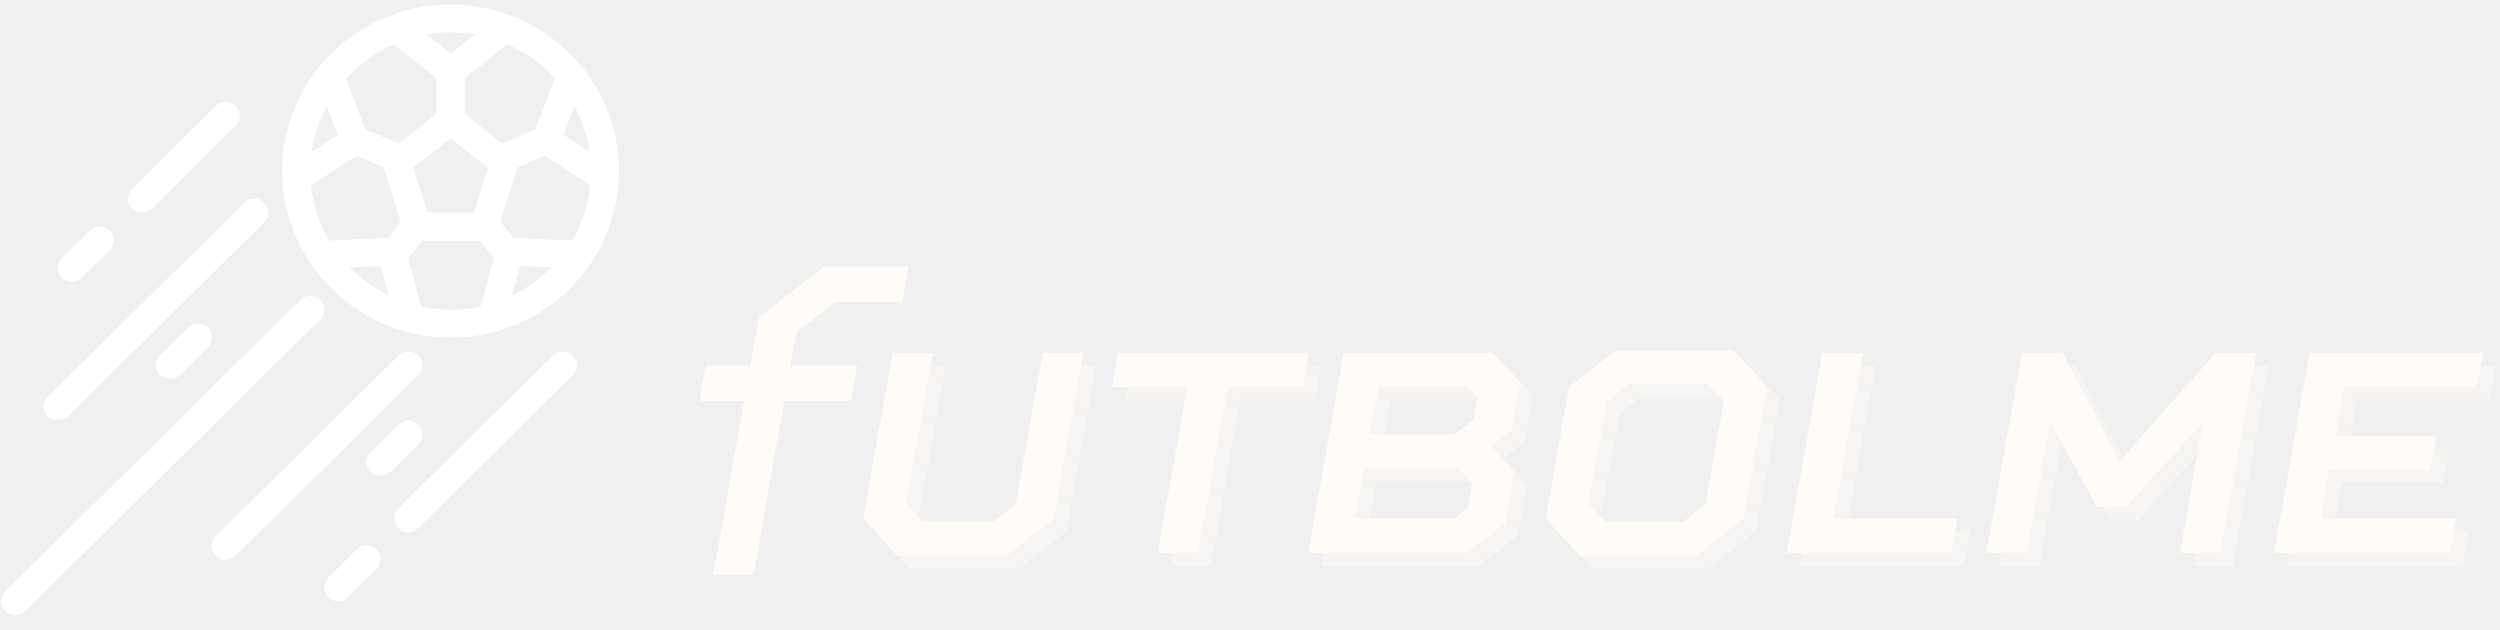
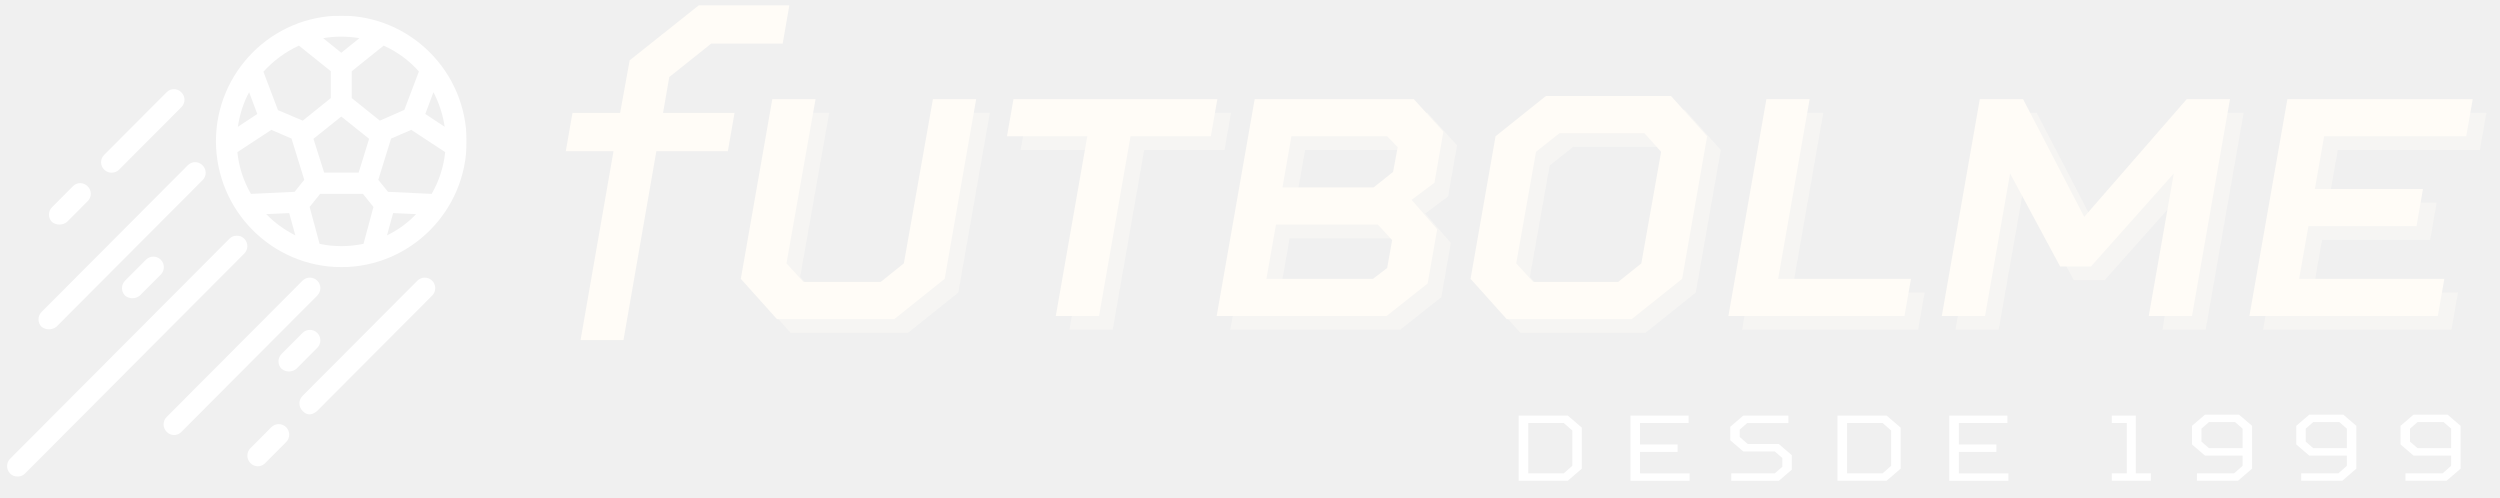
- <svg xmlns="http://www.w3.org/2000/svg" width="131" height="33" viewBox="0 0 131 33" fill="none">
-   <mask id="mask0_1007523_32425" style="mask-type:luminance" maskUnits="userSpaceOnUse" x="14" y="0" width="19" height="18">
-     <path d="M14.669 0.24H32.439V17.706H14.669V0.24Z" fill="white" />
+ <svg xmlns="http://www.w3.org/2000/svg" width="206" height="41" viewBox="0 0 206 41" fill="none">
+   <mask id="mask0_1008314_6573" style="mask-type:luminance" maskUnits="userSpaceOnUse" x="17" y="1" width="22" height="22">
+     <path d="M17.662 1.289H38.452V22.031H17.662V1.289Z" fill="white" />
  </mask>
-   <g mask="url(#mask0_1007523_32425)">
-     <path d="M23.61 17.69C28.484 17.69 32.439 13.78 32.439 8.965C32.439 4.149 28.484 0.24 23.61 0.24C18.738 0.24 14.782 4.149 14.782 8.965C14.799 13.78 18.738 17.673 23.61 17.69ZM18.324 14.011L19.942 13.941L20.374 15.487C19.619 15.113 18.918 14.616 18.324 14.011ZM17.695 7.063L16.328 7.952C16.454 7.117 16.706 6.299 17.119 5.553L17.695 7.063ZM18.684 8.165L20.104 8.769L21.003 11.63L20.32 12.466L17.245 12.607C16.723 11.719 16.4 10.742 16.292 9.711L18.684 8.165ZM23.61 7.241L25.57 8.787L24.833 11.133H22.405L21.651 8.787L23.61 7.241ZM27.117 8.769L28.538 8.165L30.929 9.711C30.821 10.724 30.498 11.719 29.976 12.607L26.901 12.466L26.218 11.63L27.117 8.769ZM30.102 5.553C30.498 6.299 30.767 7.117 30.893 7.952L29.527 7.063L30.102 5.553ZM22.082 16.073L21.381 13.514L22.118 12.607H25.139L25.877 13.514L25.175 16.073C24.132 16.286 23.09 16.286 22.082 16.073ZM26.829 15.487L27.261 13.941L28.879 14.011C28.304 14.616 27.602 15.113 26.829 15.487ZM29.077 4.113L28.052 6.779L26.326 7.526L24.348 5.961V4.095L26.596 2.319C27.549 2.745 28.394 3.349 29.077 4.113ZM24.887 1.803L23.61 2.816L22.334 1.803C23.179 1.661 24.042 1.661 24.887 1.803ZM20.625 2.319L22.873 4.095V5.961L20.895 7.526L19.151 6.797L18.126 4.131C18.845 3.349 19.691 2.745 20.625 2.319Z" fill="white" />
+   <g mask="url(#mask0_1008314_6573)">
+     <path d="M28.122 22.012C33.823 22.012 38.451 17.369 38.451 11.65C38.451 5.931 33.823 1.289 28.122 1.289C22.421 1.289 17.793 5.931 17.793 11.65C17.814 17.369 22.421 21.991 28.122 22.012ZM21.938 17.643L23.83 17.559L24.336 19.395C23.452 18.952 22.632 18.361 21.938 17.643ZM21.201 9.392L19.602 10.447C19.749 9.456 20.044 8.485 20.528 7.598L21.201 9.392ZM22.358 10.7L24.02 11.418L25.072 14.816L24.272 15.808L20.675 15.976C20.064 14.921 19.687 13.761 19.56 12.536L22.358 10.7ZM28.122 9.603L30.415 11.439L29.552 14.225H26.712L25.829 11.439L28.122 9.603ZM32.225 11.418L33.887 10.7L36.684 12.536C36.558 13.739 36.18 14.921 35.569 15.976L31.972 15.808L31.172 14.816L32.225 11.418ZM35.717 7.598C36.18 8.485 36.495 9.456 36.642 10.447L35.043 9.392L35.717 7.598ZM26.334 20.092L25.514 17.052L26.376 15.976H29.91L30.773 17.052L29.952 20.092C28.732 20.345 27.512 20.345 26.334 20.092ZM31.888 19.395L32.393 17.559L34.286 17.643C33.613 18.361 32.792 18.952 31.888 19.395ZM34.518 5.889L33.318 9.055L31.299 9.941L28.985 8.084V5.868L31.614 3.758C32.729 4.264 33.718 4.982 34.518 5.889ZM29.616 3.146L28.122 4.349L26.628 3.146C27.618 2.977 28.627 2.977 29.616 3.146ZM24.63 3.758L27.259 5.868V8.084L24.945 9.941L22.905 9.076L21.706 5.911C22.547 4.982 23.536 4.264 24.63 3.758Z" fill="white" />
  </g>
-   <mask id="mask1_1007523_32425" style="mask-type:luminance" maskUnits="userSpaceOnUse" x="0" y="15" width="18" height="18">
-     <path d="M0 15.483H17.091V32.239H0V15.483Z" fill="white" />
+   <mask id="mask1_1008314_6573" style="mask-type:luminance" maskUnits="userSpaceOnUse" x="0" y="19" width="21" height="21">
+     <path d="M0.5 19.391H20.496V39.289H0.5V19.391Z" fill="white" />
  </mask>
-   <g mask="url(#mask1_1007523_32425)">
-     <path d="M16.777 15.718C16.49 15.433 16.022 15.433 15.735 15.718L0.288 30.983C0 31.267 0 31.729 0.288 32.014C0.576 32.298 1.044 32.298 1.331 32.014L16.777 16.748C17.065 16.464 17.065 16.002 16.777 15.718Z" fill="white" />
+   <g mask="url(#mask1_1008314_6573)">
+     <path d="M20.128 19.669C19.792 19.331 19.244 19.331 18.908 19.669L0.837 37.797C0.5 38.134 0.5 38.683 0.837 39.021C1.173 39.359 1.721 39.359 2.057 39.021L20.128 20.893C20.465 20.555 20.465 20.006 20.128 19.669Z" fill="white" />
  </g>
-   <path d="M21.92 18.632C21.632 18.348 21.165 18.348 20.877 18.632L11.311 28.087C11.023 28.37 11.023 28.832 11.311 29.117C11.581 29.402 12.03 29.419 12.318 29.152C12.336 29.134 12.336 29.134 12.354 29.117L21.92 19.663C22.208 19.36 22.208 18.916 21.92 18.632Z" fill="white" />
-   <path d="M3.543 21.831L13.846 11.648C14.134 11.364 14.134 10.902 13.829 10.617C13.541 10.333 13.091 10.333 12.803 10.617L2.5 20.8C2.212 21.084 2.212 21.547 2.5 21.831C2.806 22.062 3.237 22.062 3.543 21.831Z" fill="white" />
-   <path d="M28.968 18.632L20.877 26.629C20.589 26.913 20.589 27.375 20.877 27.66C21.021 27.802 21.362 28.139 21.92 27.66L30.011 19.663C30.299 19.378 30.299 18.916 30.011 18.632C29.724 18.348 29.256 18.348 28.968 18.632Z" fill="white" />
-   <path d="M18.684 28.797L17.209 30.255C16.921 30.538 16.921 31 17.209 31.285C17.479 31.57 17.928 31.587 18.216 31.32C18.234 31.303 18.252 31.303 18.252 31.285L19.727 29.828C20.014 29.543 20.014 29.082 19.727 28.797C19.439 28.513 18.971 28.513 18.684 28.797Z" fill="white" />
-   <path d="M21.92 22.257C21.632 21.973 21.165 21.973 20.877 22.257L19.402 23.714C19.114 23.999 19.114 24.461 19.402 24.745C19.708 24.994 20.14 24.994 20.445 24.745L21.92 23.288C22.208 23.004 22.208 22.542 21.92 22.257Z" fill="white" />
-   <path d="M9.854 17.175L8.38 18.632C8.092 18.916 8.092 19.379 8.38 19.663C8.685 19.912 9.117 19.912 9.423 19.663L10.897 18.206C11.185 17.921 11.185 17.459 10.897 17.175C10.61 16.891 10.142 16.891 9.854 17.175Z" fill="white" />
-   <path d="M7.948 10.937L12.354 6.583C12.642 6.299 12.642 5.837 12.336 5.553C12.049 5.268 11.598 5.268 11.311 5.553L6.906 9.906C6.618 10.191 6.618 10.653 6.923 10.937C7.211 11.204 7.661 11.204 7.948 10.937Z" fill="white" />
-   <path d="M4.28 14.562L5.754 13.105C6.042 12.821 6.042 12.359 5.736 12.075C5.449 11.79 4.999 11.79 4.712 12.075L3.237 13.532C2.949 13.816 2.949 14.278 3.237 14.562C3.542 14.793 3.974 14.793 4.28 14.562Z" fill="white" />
-   <path d="M45.899 27.83L47.443 19.153H49.562L48.138 27.082L48.97 27.979H52.755L53.89 27.082L55.315 19.153H57.434L55.891 27.83L53.422 29.775H47.67L45.899 27.83Z" fill="#FFFCF7" fill-opacity="0.4" />
-   <path d="M62.88 20.948H58.944L59.263 19.153H69.254L68.936 20.948H65L63.456 29.625H61.337L62.88 20.948Z" fill="#FFFCF7" fill-opacity="0.4" />
-   <path d="M71.084 19.153H78.88L80.332 20.724L79.894 23.192L78.774 24.015L80.029 25.436L79.561 28.054L77.547 29.625H69.221L71.084 19.153ZM76.882 27.83L77.577 27.306L77.82 25.96L77.123 25.212H72.127L71.659 27.83H76.882ZM76.912 23.416L77.866 22.668L78.093 21.471L77.577 20.948H72.884L72.446 23.416H76.912Z" fill="#FFFCF7" fill-opacity="0.4" />
-   <path d="M81.663 27.83L82.887 20.948L85.355 19.003H91.486L93.257 20.948L92.032 27.83L89.564 29.775H83.433L81.663 27.83ZM88.897 27.979L90.032 27.082L91.002 21.696L90.183 20.798H86.02L84.871 21.696L83.901 27.082L84.734 27.979H88.897Z" fill="#FFFCF7" fill-opacity="0.4" />
-   <path d="M96.162 19.153H98.281L96.738 27.83H103.247L102.928 29.625H94.299L96.162 19.153Z" fill="#FFFCF7" fill-opacity="0.4" />
-   <path d="M106.62 19.153H108.739L111.737 24.838L116.762 19.153H118.882L117.019 29.625H114.9L116.127 22.743L112.07 27.231H110.556L108.104 22.743L106.877 29.625H104.757L106.62 19.153Z" fill="#FFFCF7" fill-opacity="0.4" />
-   <path d="M121.694 19.153H130.777L130.458 20.948H123.494L123.04 23.491H128.339L128.022 25.287H122.724L122.27 27.83H129.385L129.066 29.625H119.832L121.694 19.153Z" fill="#FFFCF7" fill-opacity="0.4" />
-   <path d="M45.23 27.169L46.774 18.491H48.893L47.469 26.421L48.301 27.318H52.086L53.221 26.421L54.646 18.491H56.765L55.222 27.169L52.754 29.114H47.001L45.23 27.169Z" fill="#FFFCF7" />
-   <path d="M62.211 20.287H58.275L58.594 18.491H68.585L68.266 20.287H64.33L62.787 28.964H60.667L62.211 20.287Z" fill="#FFFCF7" />
-   <path d="M70.414 18.491H78.21L79.662 20.062L79.224 22.531L78.105 23.354L79.359 24.775L78.892 27.393L76.878 28.964H68.552L70.414 18.491ZM76.213 27.169L76.907 26.645L77.151 25.299L76.453 24.551H71.458L70.99 27.169H76.213ZM76.243 22.755L77.197 22.007L77.424 20.81L76.907 20.287H72.215L71.777 22.755H76.243Z" fill="#FFFCF7" />
-   <path d="M80.994 27.169L82.219 20.287L84.687 18.342H90.818L92.588 20.287L91.364 27.169L88.896 29.113H82.765L80.994 27.169ZM88.228 27.318L89.363 26.421L90.334 21.035L89.515 20.137H85.352L84.203 21.035L83.232 26.421L84.065 27.318H88.228Z" fill="#FFFCF7" />
-   <path d="M95.492 18.491H97.612L96.068 27.169H102.578L102.259 28.964H93.63L95.492 18.491Z" fill="#FFFCF7" />
-   <path d="M105.951 18.491H108.07L111.068 24.177L116.093 18.491H118.213L116.35 28.964H114.231L115.458 22.082L111.401 26.57H109.887L107.435 22.082L106.208 28.964H104.088L105.951 18.491Z" fill="#FFFCF7" />
-   <path d="M121.025 18.491H130.108L129.789 20.287H122.825L122.371 22.83H127.67L127.353 24.625H122.055L121.601 27.169H128.716L128.397 28.964H119.163L121.025 18.491Z" fill="#FFFCF7" />
-   <path d="M38.992 21.006H36.654L36.981 19.16H39.316L39.784 16.62L43.171 13.964H47.61L47.283 15.813H43.779L41.725 17.427L41.42 19.16H44.923L44.596 21.006H41.093L39.481 30.124H37.378L38.992 21.006Z" fill="#FFFCF7" />
+   <path d="M26.145 23.13C25.808 22.793 25.262 22.793 24.925 23.13L13.733 34.357C13.396 34.694 13.396 35.243 13.733 35.581C14.049 35.919 14.574 35.939 14.911 35.623C14.932 35.602 14.932 35.602 14.953 35.581L26.145 24.354C26.482 23.995 26.482 23.468 26.145 23.13Z" fill="white" />
+   <path d="M4.644 26.929L16.699 14.837C17.035 14.499 17.035 13.95 16.678 13.613C16.341 13.276 15.816 13.276 15.479 13.613L3.424 25.705C3.088 26.042 3.088 26.591 3.424 26.929C3.782 27.204 4.287 27.204 4.644 26.929Z" fill="white" />
+   <path d="M34.391 23.13L24.924 32.627C24.588 32.964 24.588 33.513 24.924 33.85C25.093 34.019 25.492 34.42 26.145 33.85L35.611 24.354C35.948 24.017 35.948 23.468 35.611 23.13C35.275 22.793 34.728 22.793 34.391 23.13Z" fill="white" />
+   <path d="M22.359 35.201L20.634 36.932C20.297 37.269 20.297 37.818 20.634 38.156C20.949 38.493 21.475 38.514 21.811 38.198C21.833 38.177 21.853 38.177 21.853 38.156L23.579 36.425C23.916 36.087 23.916 35.539 23.579 35.201C23.242 34.863 22.695 34.863 22.359 35.201Z" fill="white" />
+   <path d="M26.145 27.435C25.808 27.098 25.262 27.098 24.925 27.435L23.2 29.166C22.863 29.503 22.863 30.052 23.2 30.389C23.557 30.685 24.062 30.685 24.42 30.389L26.145 28.66C26.482 28.322 26.482 27.773 26.145 27.435Z" fill="white" />
+   <path d="M12.028 21.4L10.303 23.13C9.967 23.468 9.967 24.017 10.303 24.355C10.661 24.65 11.166 24.65 11.523 24.355L13.249 22.624C13.585 22.286 13.585 21.738 13.249 21.4C12.912 21.062 12.365 21.062 12.028 21.4Z" fill="white" />
+   <path d="M9.798 13.992L14.953 8.822C15.289 8.485 15.289 7.936 14.931 7.598C14.595 7.26 14.069 7.26 13.732 7.598L8.578 12.768C8.241 13.106 8.241 13.655 8.599 13.992C8.936 14.309 9.461 14.309 9.798 13.992Z" fill="white" />
+   <path d="M5.508 18.298L7.233 16.567C7.57 16.23 7.57 15.681 7.212 15.343C6.876 15.005 6.349 15.005 6.013 15.343L4.288 17.074C3.951 17.412 3.951 17.96 4.288 18.298C4.645 18.572 5.15 18.572 5.508 18.298Z" fill="white" />
+   <path d="M62.168 24.104L64.763 9.295H68.327L65.931 22.827L67.331 24.359H73.695L75.603 22.827L77.999 9.295H81.562L78.967 24.104L74.817 27.423H65.145L62.168 24.104Z" fill="#FFFCF7" fill-opacity="0.4" />
+   <path d="M90.717 12.359H84.1L84.636 9.295H101.435L100.899 12.359H94.281L91.686 27.168H88.122L90.717 12.359Z" fill="#FFFCF7" fill-opacity="0.4" />
+   <path d="M104.511 9.295H117.619L120.059 11.976L119.323 16.189L117.441 17.593L119.55 20.018L118.764 24.487L115.378 27.168H101.379L104.511 9.295ZM114.26 24.104L115.428 23.21L115.837 20.912L114.664 19.636H106.265L105.479 24.104H114.26ZM114.31 16.572L115.914 15.295L116.296 13.252L115.428 12.359H107.538L106.801 16.572H114.31Z" fill="#FFFCF7" fill-opacity="0.4" />
+   <path d="M122.299 24.104L124.358 12.359L128.508 9.04H138.816L141.793 12.359L139.734 24.104L135.584 27.423H125.276L122.299 24.104ZM134.462 24.36L136.371 22.828L138.002 13.636L136.625 12.104H129.626L127.694 13.636L126.062 22.828L127.462 24.36H134.462Z" fill="#FFFCF7" fill-opacity="0.4" />
+   <path d="M146.677 9.295H150.24L147.645 24.104H158.589L158.053 27.168H143.545L146.677 9.295Z" fill="#FFFCF7" fill-opacity="0.4" />
+   <path d="M164.261 9.295H167.824L172.864 18.997L181.314 9.295H184.877L181.746 27.168H178.182L180.246 15.423L173.424 23.082H170.878L166.756 15.423L164.692 27.168H161.129L164.261 9.295Z" fill="#FFFCF7" fill-opacity="0.4" />
+   <path d="M189.606 9.295H204.878L204.342 12.359H192.633L191.87 16.699H200.778L200.246 19.763H191.338L190.574 24.104H202.537L202.001 27.168H186.475L189.606 9.295Z" fill="#FFFCF7" fill-opacity="0.4" />
+   <path d="M61.043 22.976L63.638 8.167H67.202L64.806 21.699L66.206 23.231H72.57L74.478 21.699L76.874 8.167H80.437L77.842 22.976L73.692 26.295H64.02L61.043 22.976Z" fill="#FFFCF7" />
+   <path d="M89.592 11.231H82.975L83.511 8.167H100.31L99.773 11.231H93.156L90.561 26.04H86.997L89.592 11.231Z" fill="#FFFCF7" />
+   <path d="M103.386 8.167H116.494L118.935 10.848L118.198 15.061L116.316 16.465L118.425 18.891L117.639 23.359L114.253 26.04H100.254L103.386 8.167ZM113.135 22.976L114.303 22.082L114.712 19.784L113.539 18.508H105.14L104.354 22.976H113.135ZM113.185 15.444L114.789 14.167L115.171 12.124L114.303 11.231H106.413L105.676 15.444H113.185Z" fill="#FFFCF7" />
+   <path d="M121.174 22.975L123.233 11.23L127.383 7.911H137.691L140.668 11.23L138.609 22.975L134.459 26.294H124.151L121.174 22.975ZM133.337 23.23L135.246 21.699L136.877 12.507L135.5 10.975H128.501L126.569 12.507L124.937 21.699L126.337 23.23H133.337Z" fill="#FFFCF7" />
+   <path d="M145.552 8.167H149.115L146.52 22.976H157.464L156.928 26.04H142.42L145.552 8.167Z" fill="#FFFCF7" />
+   <path d="M163.136 8.167H166.699L171.74 17.869L180.189 8.167H183.752L180.621 26.04H177.057L179.121 14.295L172.299 21.954H169.753L165.631 14.295L163.567 26.04H160.004L163.136 8.167Z" fill="#FFFCF7" />
+   <path d="M188.481 8.167H203.753L203.217 11.231H191.508L190.745 15.571H199.653L199.121 18.635H190.213L189.449 22.976H201.412L200.876 26.04H185.35L188.481 8.167Z" fill="#FFFCF7" />
+   <path d="M50.553 12.458H46.621L47.171 9.307H51.098L51.884 4.971L57.58 0.439H65.043L64.493 3.595H58.602L55.148 6.348L54.634 9.307H60.525L59.975 12.458H54.084L51.375 28.019H47.839L50.553 12.458Z" fill="#FFFCF7" />
+   <path d="M125.139 34.244H129.186L130.343 35.24V38.615L129.186 39.612H125.139V34.244ZM128.855 39.002L129.559 38.384V35.474L128.855 34.856H125.927V39.004H128.855V39.002Z" fill="white" />
+   <path d="M134.35 34.244H139.138V34.856H135.138V36.625H138.233V37.237H135.138V39.006H139.223V39.619H134.352V34.244H134.35Z" fill="white" />
+   <path d="M142.656 39.004H146.243L146.865 38.465V37.737L146.243 37.198H143.646L142.574 36.278V35.166L143.646 34.246H147.363V34.859H143.972L143.355 35.397V36.01L144.015 36.588H146.574L147.646 37.508V38.699L146.574 39.619H142.656V39.006V39.004Z" fill="white" />
+   <path d="M151.41 34.244H155.457L156.614 35.24V38.615L155.457 39.612H151.41V34.244ZM155.127 39.002L155.831 38.384V35.474L155.127 34.856H152.199V39.004H155.127V39.002Z" fill="white" />
+   <path d="M160.619 34.244H165.408V34.856H161.408V36.625H164.502V37.237H161.408V39.006H165.492V39.619H160.622V34.244H160.619Z" fill="white" />
+   <path d="M174.012 39.004H175.251V34.856H174.012V34.244H175.992V39.002H177.231V39.614H174.012V39.002V39.004Z" fill="white" />
+   <path d="M181.032 39.004H184.089L184.788 38.387V37.543H181.693L180.621 36.623V35.088L181.693 34.167H184.497L185.569 35.088V38.618L184.412 39.614H181.029V39.002L181.032 39.004ZM184.788 36.928V35.319L184.171 34.78H182.019L181.402 35.319V36.394L182.019 36.928H184.788Z" fill="white" />
+   <path d="M189.623 39.004H192.681L193.38 38.387V37.543H190.285L189.213 36.623V35.088L190.285 34.167H193.088L194.161 35.088V38.618L193.004 39.614H189.621V39.002L189.623 39.004ZM193.38 36.928V35.319L192.763 34.78H190.611L189.994 35.319V36.394L190.611 36.928H193.38Z" fill="white" />
+   <path d="M198.215 39.004H201.272L201.971 38.387V37.543H198.877L197.805 36.623V35.088L198.877 34.167H201.68L202.752 35.088V38.618L201.596 39.614H198.213V39.002L198.215 39.004ZM201.971 36.928V35.319L201.354 34.78H199.203L198.586 35.319V36.394L199.203 36.928H201.971Z" fill="white" />
</svg>
